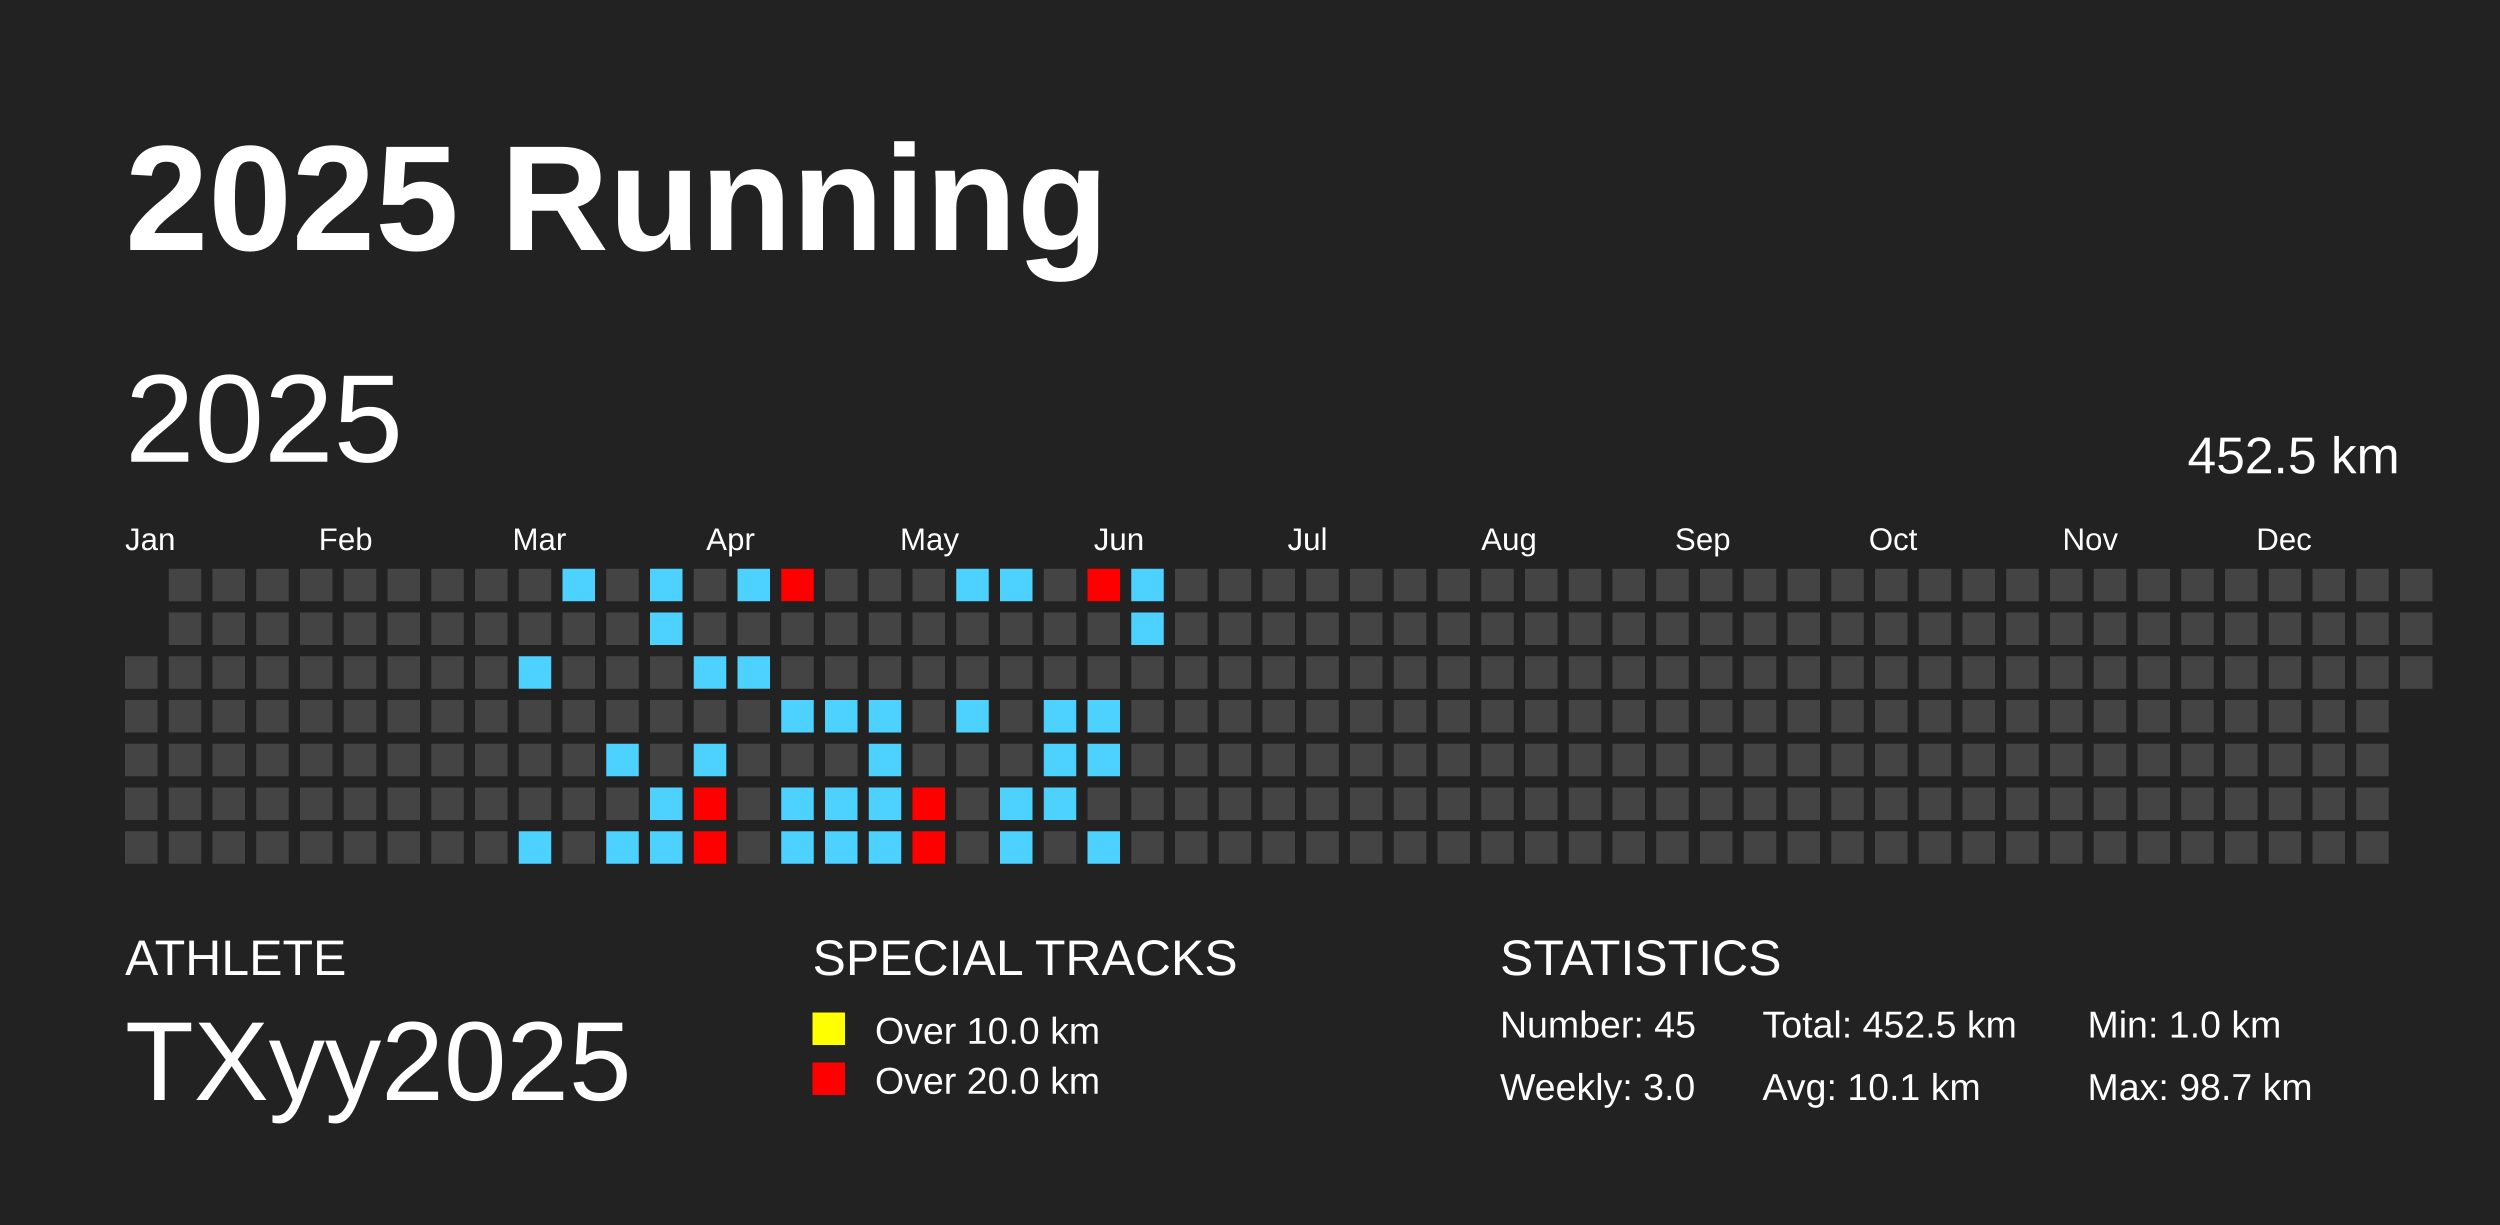
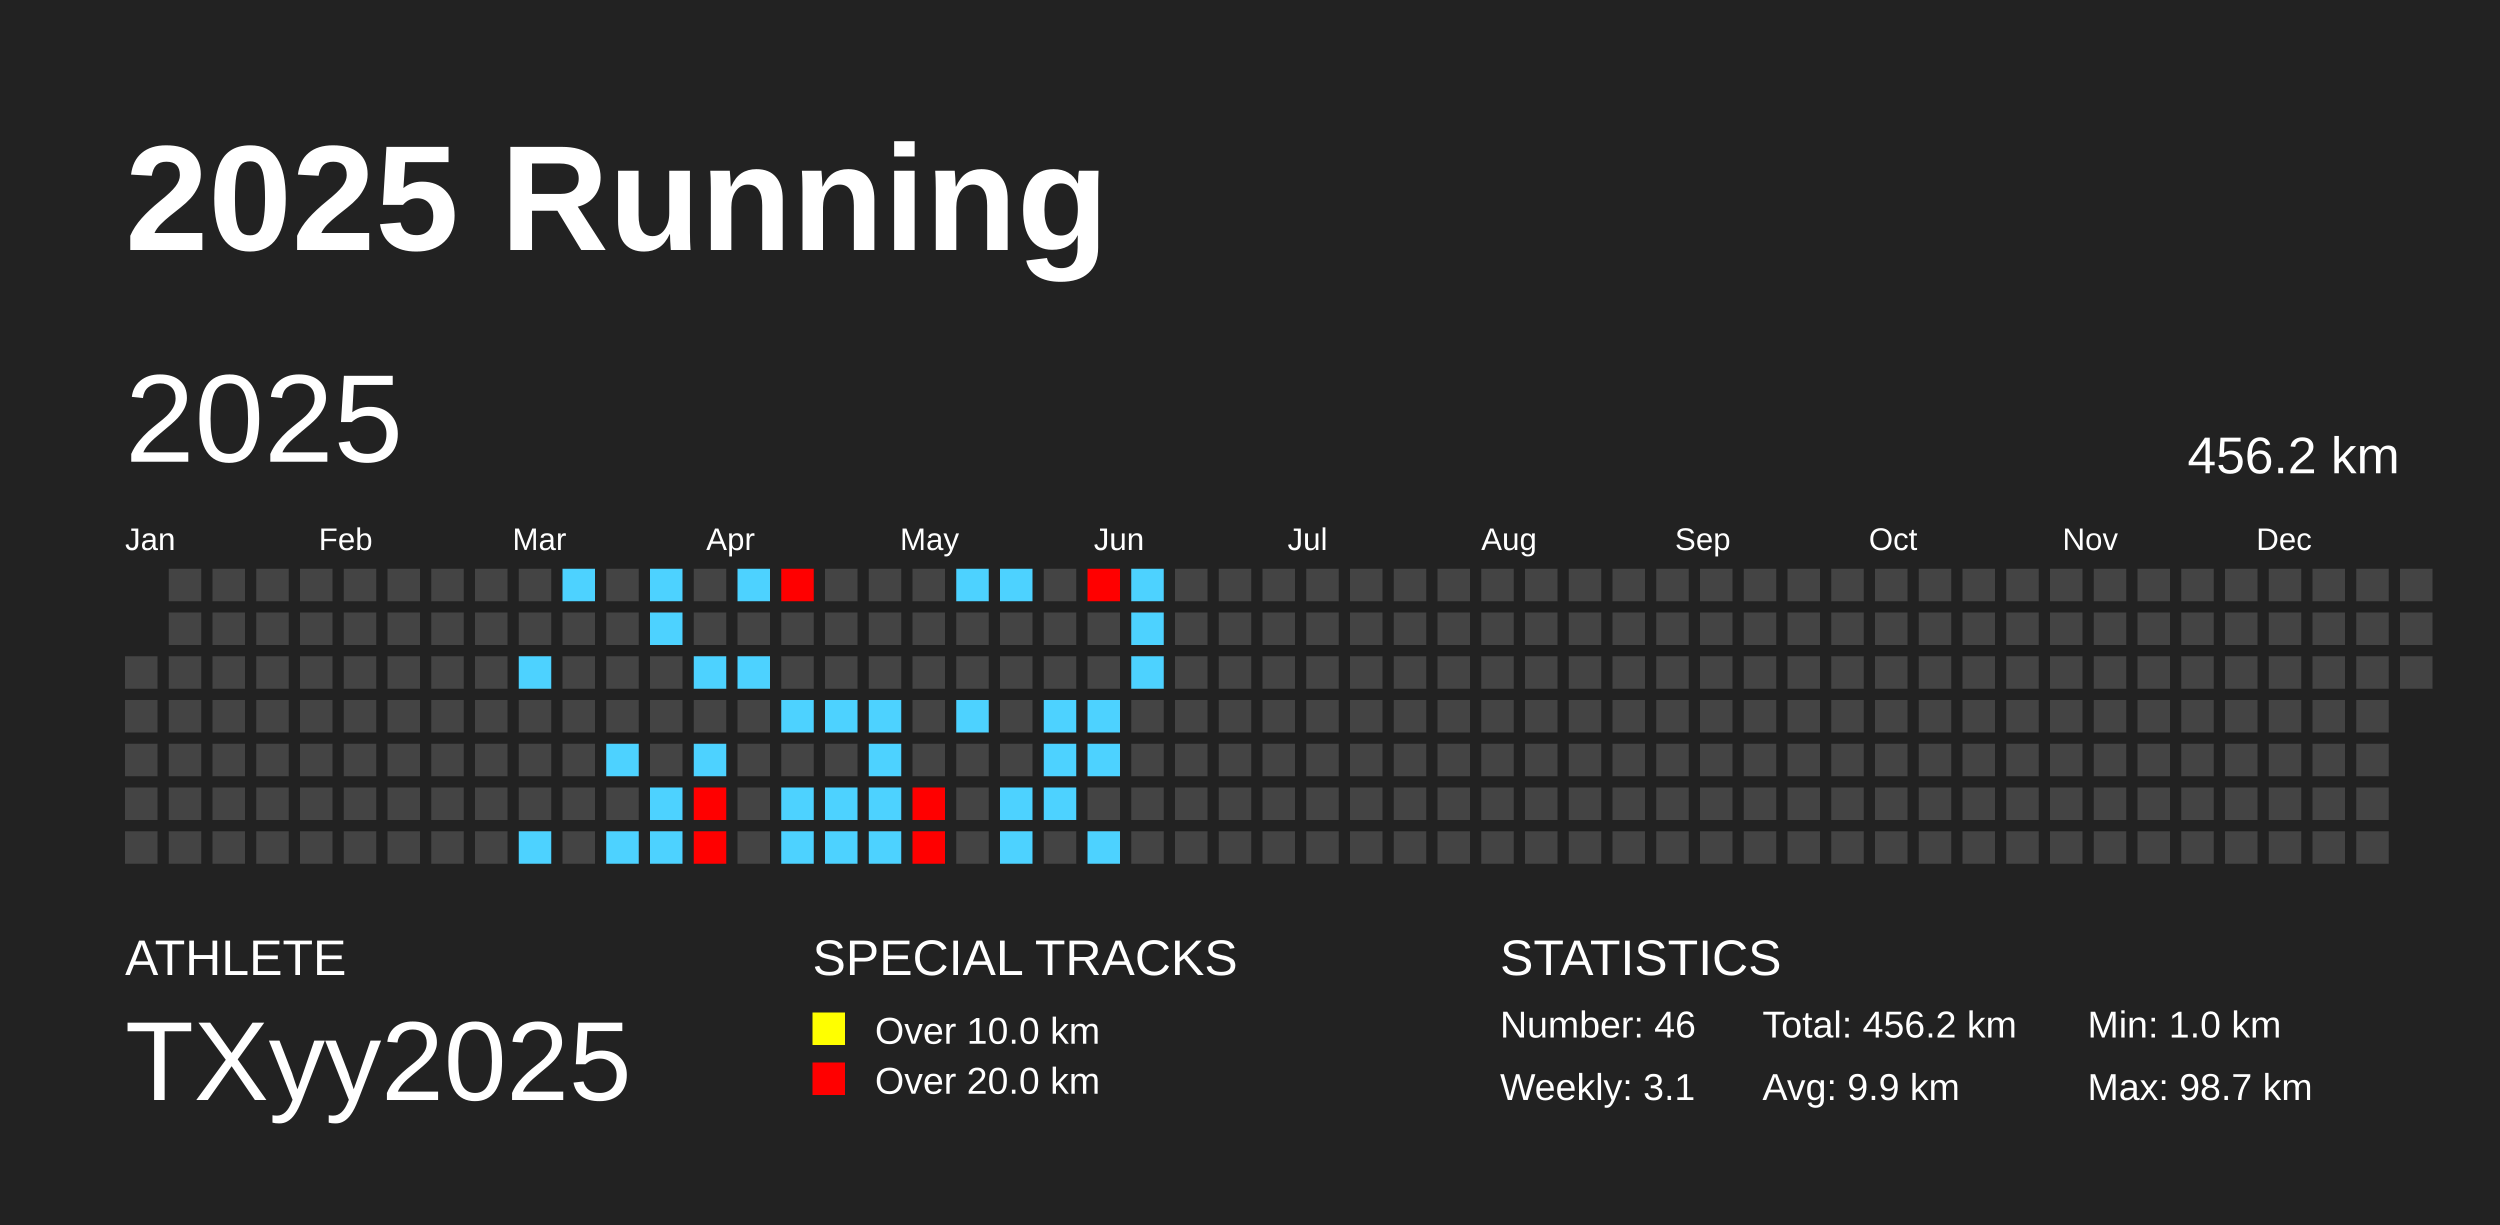
<svg xmlns="http://www.w3.org/2000/svg" baseProfile="full" height="98mm" version="1.1" viewBox="0,0,200,98" width="200mm">
  <defs />
  <rect fill="#222222" height="98" width="200" x="0" y="0" />
  <text fill="#FFFFFF" style="font-size:12px; font-family:Arial; font-weight:bold;" x="10" y="20">2025 Running</text>
  <text fill="#FFFFFF" style="font-size:4px; font-family:Arial" x="10" y="78">ATHLETE</text>
  <text fill="#FFFFFF" style="font-size:9px; font-family:Arial" x="10" y="88">TXyy2025</text>
  <text fill="#FFFFFF" style="font-size:4px; font-family:Arial" x="65" y="78">SPECIAL TRACKS</text>
  <rect fill="yellow" height="2.6" width="2.6" x="65" y="81" />
  <text fill="#FFFFFF" style="font-size:3px; font-family:Arial" x="70" y="83.5">Over 10.0 km</text>
  <rect fill="red" height="2.6" width="2.6" x="65" y="85" />
  <text fill="#FFFFFF" style="font-size:3px; font-family:Arial" x="70" y="87.5">Over 20.0 km</text>
  <text fill="#FFFFFF" style="font-size:4px; font-family:Arial" x="120" y="78">STATISTICS</text>
-   <text fill="#FFFFFF" style="font-size:3px; font-family:Arial" x="120" y="83">Number: 45</text>
-   <text fill="#FFFFFF" style="font-size:3px; font-family:Arial" x="120" y="88">Weekly: 3.0</text>
-   <text fill="#FFFFFF" style="font-size:3px; font-family:Arial" x="141" y="83">Total: 452.5 km</text>
-   <text fill="#FFFFFF" style="font-size:3px; font-family:Arial" x="141" y="88">Avg: 10.1 km</text>
+   <text fill="#FFFFFF" style="font-size:3px; font-family:Arial" x="120" y="83">Number: 46</text>
+   <text fill="#FFFFFF" style="font-size:3px; font-family:Arial" x="120" y="88">Weekly: 3.1</text>
+   <text fill="#FFFFFF" style="font-size:3px; font-family:Arial" x="141" y="83">Total: 456.2 km</text>
+   <text fill="#FFFFFF" style="font-size:3px; font-family:Arial" x="141" y="88">Avg: 9.9 km</text>
  <text fill="#FFFFFF" style="font-size:3px; font-family:Arial" x="167" y="83">Min: 1.0 km</text>
  <text fill="#FFFFFF" style="font-size:3px; font-family:Arial" x="167" y="88">Max: 98.7 km</text>
  <text dominant-baseline="hanging" fill="#FFFFFF" style="font-size:10.0px; font-family:Arial;" x="10" y="30">2025</text>
-   <text dominant-baseline="hanging" fill="#FFFFFF" style="font-size:4.125px; font-family:Arial;" x="175" y="35">452.5 km</text>
+   <text dominant-baseline="hanging" fill="#FFFFFF" style="font-size:4.125px; font-family:Arial;" x="175" y="35">456.2 km</text>
  <text fill="#FFFFFF" style="font-size:2.5px; font-family:Arial" x="10.0" y="44">Jan</text>
  <text fill="#FFFFFF" style="font-size:2.5px; font-family:Arial" x="25.5" y="44">Feb</text>
  <text fill="#FFFFFF" style="font-size:2.5px; font-family:Arial" x="41.0" y="44">Mar</text>
  <text fill="#FFFFFF" style="font-size:2.5px; font-family:Arial" x="56.5" y="44">Apr</text>
  <text fill="#FFFFFF" style="font-size:2.5px; font-family:Arial" x="72.0" y="44">May</text>
  <text fill="#FFFFFF" style="font-size:2.5px; font-family:Arial" x="87.5" y="44">Jun</text>
  <text fill="#FFFFFF" style="font-size:2.5px; font-family:Arial" x="103.0" y="44">Jul</text>
  <text fill="#FFFFFF" style="font-size:2.5px; font-family:Arial" x="118.5" y="44">Aug</text>
  <text fill="#FFFFFF" style="font-size:2.5px; font-family:Arial" x="134.0" y="44">Sep</text>
  <text fill="#FFFFFF" style="font-size:2.5px; font-family:Arial" x="149.5" y="44">Oct</text>
  <text fill="#FFFFFF" style="font-size:2.5px; font-family:Arial" x="165.0" y="44">Nov</text>
  <text fill="#FFFFFF" style="font-size:2.5px; font-family:Arial" x="180.5" y="44">Dec</text>
  <rect fill="#444444" height="2.6" width="2.6" x="10.0" y="52.5" />
  <rect fill="#444444" height="2.6" width="2.6" x="10.0" y="56.0" />
  <rect fill="#444444" height="2.6" width="2.6" x="10.0" y="59.5" />
  <rect fill="#444444" height="2.6" width="2.6" x="10.0" y="63.0" />
  <rect fill="#444444" height="2.6" width="2.6" x="10.0" y="66.5" />
  <rect fill="#444444" height="2.6" width="2.6" x="13.5" y="45.5" />
  <rect fill="#444444" height="2.6" width="2.6" x="13.5" y="49.0" />
  <rect fill="#444444" height="2.6" width="2.6" x="13.5" y="52.5" />
  <rect fill="#444444" height="2.6" width="2.6" x="13.5" y="56.0" />
  <rect fill="#444444" height="2.6" width="2.6" x="13.5" y="59.5" />
  <rect fill="#444444" height="2.6" width="2.6" x="13.5" y="63.0" />
  <rect fill="#444444" height="2.6" width="2.6" x="13.5" y="66.5" />
  <rect fill="#444444" height="2.6" width="2.6" x="17.0" y="45.5" />
  <rect fill="#444444" height="2.6" width="2.6" x="17.0" y="49.0" />
  <rect fill="#444444" height="2.6" width="2.6" x="17.0" y="52.5" />
  <rect fill="#444444" height="2.6" width="2.6" x="17.0" y="56.0" />
  <rect fill="#444444" height="2.6" width="2.6" x="17.0" y="59.5" />
  <rect fill="#444444" height="2.6" width="2.6" x="17.0" y="63.0" />
  <rect fill="#444444" height="2.6" width="2.6" x="17.0" y="66.5" />
  <rect fill="#444444" height="2.6" width="2.6" x="20.5" y="45.5" />
  <rect fill="#444444" height="2.6" width="2.6" x="20.5" y="49.0" />
  <rect fill="#444444" height="2.6" width="2.6" x="20.5" y="52.5" />
  <rect fill="#444444" height="2.6" width="2.6" x="20.5" y="56.0" />
  <rect fill="#444444" height="2.6" width="2.6" x="20.5" y="59.5" />
  <rect fill="#444444" height="2.6" width="2.6" x="20.5" y="63.0" />
  <rect fill="#444444" height="2.6" width="2.6" x="20.5" y="66.5" />
  <rect fill="#444444" height="2.6" width="2.6" x="24.0" y="45.5" />
  <rect fill="#444444" height="2.6" width="2.6" x="24.0" y="49.0" />
  <rect fill="#444444" height="2.6" width="2.6" x="24.0" y="52.5" />
  <rect fill="#444444" height="2.6" width="2.6" x="24.0" y="56.0" />
  <rect fill="#444444" height="2.6" width="2.6" x="24.0" y="59.5" />
  <rect fill="#444444" height="2.6" width="2.6" x="24.0" y="63.0" />
  <rect fill="#444444" height="2.6" width="2.6" x="24.0" y="66.5" />
  <rect fill="#444444" height="2.6" width="2.6" x="27.5" y="45.5" />
  <rect fill="#444444" height="2.6" width="2.6" x="27.5" y="49.0" />
  <rect fill="#444444" height="2.6" width="2.6" x="27.5" y="52.5" />
  <rect fill="#444444" height="2.6" width="2.6" x="27.5" y="56.0" />
  <rect fill="#444444" height="2.6" width="2.6" x="27.5" y="59.5" />
  <rect fill="#444444" height="2.6" width="2.6" x="27.5" y="63.0" />
  <rect fill="#444444" height="2.6" width="2.6" x="27.5" y="66.5" />
  <rect fill="#444444" height="2.6" width="2.6" x="31.0" y="45.5" />
  <rect fill="#444444" height="2.6" width="2.6" x="31.0" y="49.0" />
  <rect fill="#444444" height="2.6" width="2.6" x="31.0" y="52.5" />
  <rect fill="#444444" height="2.6" width="2.6" x="31.0" y="56.0" />
  <rect fill="#444444" height="2.6" width="2.6" x="31.0" y="59.5" />
  <rect fill="#444444" height="2.6" width="2.6" x="31.0" y="63.0" />
  <rect fill="#444444" height="2.6" width="2.6" x="31.0" y="66.5" />
  <rect fill="#444444" height="2.6" width="2.6" x="34.5" y="45.5" />
  <rect fill="#444444" height="2.6" width="2.6" x="34.5" y="49.0" />
  <rect fill="#444444" height="2.6" width="2.6" x="34.5" y="52.5" />
  <rect fill="#444444" height="2.6" width="2.6" x="34.5" y="56.0" />
  <rect fill="#444444" height="2.6" width="2.6" x="34.5" y="59.5" />
  <rect fill="#444444" height="2.6" width="2.6" x="34.5" y="63.0" />
  <rect fill="#444444" height="2.6" width="2.6" x="34.5" y="66.5" />
  <rect fill="#444444" height="2.6" width="2.6" x="38.0" y="45.5" />
  <rect fill="#444444" height="2.6" width="2.6" x="38.0" y="49.0" />
  <rect fill="#444444" height="2.6" width="2.6" x="38.0" y="52.5" />
  <rect fill="#444444" height="2.6" width="2.6" x="38.0" y="56.0" />
  <rect fill="#444444" height="2.6" width="2.6" x="38.0" y="59.5" />
  <rect fill="#444444" height="2.6" width="2.6" x="38.0" y="63.0" />
  <rect fill="#444444" height="2.6" width="2.6" x="38.0" y="66.5" />
  <rect fill="#444444" height="2.6" width="2.6" x="41.5" y="45.5" />
  <rect fill="#444444" height="2.6" width="2.6" x="41.5" y="49.0" />
  <rect fill="#4dd2ff" height="2.6" width="2.6" x="41.5" y="52.5" />
  <rect fill="#444444" height="2.6" width="2.6" x="41.5" y="56.0" />
  <rect fill="#444444" height="2.6" width="2.6" x="41.5" y="59.5" />
  <rect fill="#444444" height="2.6" width="2.6" x="41.5" y="63.0" />
  <rect fill="#4dd2ff" height="2.6" width="2.6" x="41.5" y="66.5" />
  <rect fill="#4dd2ff" height="2.6" width="2.6" x="45.0" y="45.5" />
  <rect fill="#444444" height="2.6" width="2.6" x="45.0" y="49.0" />
  <rect fill="#444444" height="2.6" width="2.6" x="45.0" y="52.5" />
  <rect fill="#444444" height="2.6" width="2.6" x="45.0" y="56.0" />
  <rect fill="#444444" height="2.6" width="2.6" x="45.0" y="59.5" />
  <rect fill="#444444" height="2.6" width="2.6" x="45.0" y="63.0" />
  <rect fill="#444444" height="2.6" width="2.6" x="45.0" y="66.5" />
  <rect fill="#444444" height="2.6" width="2.6" x="48.5" y="45.5" />
  <rect fill="#444444" height="2.6" width="2.6" x="48.5" y="49.0" />
  <rect fill="#444444" height="2.6" width="2.6" x="48.5" y="52.5" />
  <rect fill="#444444" height="2.6" width="2.6" x="48.5" y="56.0" />
  <rect fill="#4dd2ff" height="2.6" width="2.6" x="48.5" y="59.5" />
  <rect fill="#444444" height="2.6" width="2.6" x="48.5" y="63.0" />
  <rect fill="#4dd2ff" height="2.6" width="2.6" x="48.5" y="66.5" />
  <rect fill="#4dd2ff" height="2.6" width="2.6" x="52.0" y="45.5" />
  <rect fill="#4dd2ff" height="2.6" width="2.6" x="52.0" y="49.0" />
  <rect fill="#444444" height="2.6" width="2.6" x="52.0" y="52.5" />
  <rect fill="#444444" height="2.6" width="2.6" x="52.0" y="56.0" />
  <rect fill="#444444" height="2.6" width="2.6" x="52.0" y="59.5" />
  <rect fill="#4dd2ff" height="2.6" width="2.6" x="52.0" y="63.0" />
  <rect fill="#4dd2ff" height="2.6" width="2.6" x="52.0" y="66.5" />
  <rect fill="#444444" height="2.6" width="2.6" x="55.5" y="45.5" />
  <rect fill="#444444" height="2.6" width="2.6" x="55.5" y="49.0" />
  <rect fill="#4dd2ff" height="2.6" width="2.6" x="55.5" y="52.5" />
  <rect fill="#444444" height="2.6" width="2.6" x="55.5" y="56.0" />
  <rect fill="#4dd2ff" height="2.6" width="2.6" x="55.5" y="59.5" />
  <rect fill="red" height="2.6" width="2.6" x="55.5" y="63.0" />
  <rect fill="red" height="2.6" width="2.6" x="55.5" y="66.5" />
  <rect fill="#4dd2ff" height="2.6" width="2.6" x="59.0" y="45.5" />
  <rect fill="#444444" height="2.6" width="2.6" x="59.0" y="49.0" />
  <rect fill="#4dd2ff" height="2.6" width="2.6" x="59.0" y="52.5" />
  <rect fill="#444444" height="2.6" width="2.6" x="59.0" y="56.0" />
  <rect fill="#444444" height="2.6" width="2.6" x="59.0" y="59.5" />
  <rect fill="#444444" height="2.6" width="2.6" x="59.0" y="63.0" />
  <rect fill="#444444" height="2.6" width="2.6" x="59.0" y="66.5" />
  <rect fill="red" height="2.6" width="2.6" x="62.5" y="45.5" />
  <rect fill="#444444" height="2.6" width="2.6" x="62.5" y="49.0" />
  <rect fill="#444444" height="2.6" width="2.6" x="62.5" y="52.5" />
  <rect fill="#4dd2ff" height="2.6" width="2.6" x="62.5" y="56.0" />
  <rect fill="#444444" height="2.6" width="2.6" x="62.5" y="59.5" />
  <rect fill="#4dd2ff" height="2.6" width="2.6" x="62.5" y="63.0" />
  <rect fill="#4dd2ff" height="2.6" width="2.6" x="62.5" y="66.5" />
  <rect fill="#444444" height="2.6" width="2.6" x="66.0" y="45.5" />
  <rect fill="#444444" height="2.6" width="2.6" x="66.0" y="49.0" />
  <rect fill="#444444" height="2.6" width="2.6" x="66.0" y="52.5" />
  <rect fill="#4dd2ff" height="2.6" width="2.6" x="66.0" y="56.0" />
  <rect fill="#444444" height="2.6" width="2.6" x="66.0" y="59.5" />
  <rect fill="#4dd2ff" height="2.6" width="2.6" x="66.0" y="63.0" />
  <rect fill="#4dd2ff" height="2.6" width="2.6" x="66.0" y="66.5" />
  <rect fill="#444444" height="2.6" width="2.6" x="69.5" y="45.5" />
  <rect fill="#444444" height="2.6" width="2.6" x="69.5" y="49.0" />
  <rect fill="#444444" height="2.6" width="2.6" x="69.5" y="52.5" />
  <rect fill="#4dd2ff" height="2.6" width="2.6" x="69.5" y="56.0" />
  <rect fill="#4dd2ff" height="2.6" width="2.6" x="69.5" y="59.5" />
  <rect fill="#4dd2ff" height="2.6" width="2.6" x="69.5" y="63.0" />
  <rect fill="#4dd2ff" height="2.6" width="2.6" x="69.5" y="66.5" />
  <rect fill="#444444" height="2.6" width="2.6" x="73.0" y="45.5" />
  <rect fill="#444444" height="2.6" width="2.6" x="73.0" y="49.0" />
  <rect fill="#444444" height="2.6" width="2.6" x="73.0" y="52.5" />
  <rect fill="#444444" height="2.6" width="2.6" x="73.0" y="56.0" />
  <rect fill="#444444" height="2.6" width="2.6" x="73.0" y="59.5" />
  <rect fill="red" height="2.6" width="2.6" x="73.0" y="63.0" />
  <rect fill="red" height="2.6" width="2.6" x="73.0" y="66.5" />
  <rect fill="#4dd2ff" height="2.6" width="2.6" x="76.5" y="45.5" />
  <rect fill="#444444" height="2.6" width="2.6" x="76.5" y="49.0" />
  <rect fill="#444444" height="2.6" width="2.6" x="76.5" y="52.5" />
  <rect fill="#4dd2ff" height="2.6" width="2.6" x="76.5" y="56.0" />
  <rect fill="#444444" height="2.6" width="2.6" x="76.5" y="59.5" />
  <rect fill="#444444" height="2.6" width="2.6" x="76.5" y="63.0" />
  <rect fill="#444444" height="2.6" width="2.6" x="76.5" y="66.5" />
  <rect fill="#4dd2ff" height="2.6" width="2.6" x="80.0" y="45.5" />
  <rect fill="#444444" height="2.6" width="2.6" x="80.0" y="49.0" />
  <rect fill="#444444" height="2.6" width="2.6" x="80.0" y="52.5" />
  <rect fill="#444444" height="2.6" width="2.6" x="80.0" y="56.0" />
  <rect fill="#444444" height="2.6" width="2.6" x="80.0" y="59.5" />
  <rect fill="#4dd2ff" height="2.6" width="2.6" x="80.0" y="63.0" />
  <rect fill="#4dd2ff" height="2.6" width="2.6" x="80.0" y="66.5" />
  <rect fill="#444444" height="2.6" width="2.6" x="83.5" y="45.5" />
  <rect fill="#444444" height="2.6" width="2.6" x="83.5" y="49.0" />
  <rect fill="#444444" height="2.6" width="2.6" x="83.5" y="52.5" />
  <rect fill="#4dd2ff" height="2.6" width="2.6" x="83.5" y="56.0" />
  <rect fill="#4dd2ff" height="2.6" width="2.6" x="83.5" y="59.5" />
  <rect fill="#4dd2ff" height="2.6" width="2.6" x="83.5" y="63.0" />
  <rect fill="#444444" height="2.6" width="2.6" x="83.5" y="66.5" />
  <rect fill="red" height="2.6" width="2.6" x="87.0" y="45.5" />
  <rect fill="#444444" height="2.6" width="2.6" x="87.0" y="49.0" />
  <rect fill="#444444" height="2.6" width="2.6" x="87.0" y="52.5" />
  <rect fill="#4dd2ff" height="2.6" width="2.6" x="87.0" y="56.0" />
  <rect fill="#4dd2ff" height="2.6" width="2.6" x="87.0" y="59.5" />
  <rect fill="#444444" height="2.6" width="2.6" x="87.0" y="63.0" />
  <rect fill="#4dd2ff" height="2.6" width="2.6" x="87.0" y="66.5" />
  <rect fill="#4dd2ff" height="2.6" width="2.6" x="90.5" y="45.5" />
  <rect fill="#4dd2ff" height="2.6" width="2.6" x="90.5" y="49.0" />
-   <rect fill="#444444" height="2.6" width="2.6" x="90.5" y="52.5" />
+   <rect fill="#4dd2ff" height="2.6" width="2.6" x="90.5" y="52.5" />
  <rect fill="#444444" height="2.6" width="2.6" x="90.5" y="56.0" />
  <rect fill="#444444" height="2.6" width="2.6" x="90.5" y="59.5" />
  <rect fill="#444444" height="2.6" width="2.6" x="90.5" y="63.0" />
  <rect fill="#444444" height="2.6" width="2.6" x="90.5" y="66.5" />
  <rect fill="#444444" height="2.6" width="2.6" x="94.0" y="45.5" />
  <rect fill="#444444" height="2.6" width="2.6" x="94.0" y="49.0" />
  <rect fill="#444444" height="2.6" width="2.6" x="94.0" y="52.5" />
  <rect fill="#444444" height="2.6" width="2.6" x="94.0" y="56.0" />
  <rect fill="#444444" height="2.6" width="2.6" x="94.0" y="59.5" />
  <rect fill="#444444" height="2.6" width="2.6" x="94.0" y="63.0" />
  <rect fill="#444444" height="2.6" width="2.6" x="94.0" y="66.5" />
  <rect fill="#444444" height="2.6" width="2.6" x="97.5" y="45.5" />
  <rect fill="#444444" height="2.6" width="2.6" x="97.5" y="49.0" />
  <rect fill="#444444" height="2.6" width="2.6" x="97.5" y="52.5" />
  <rect fill="#444444" height="2.6" width="2.6" x="97.5" y="56.0" />
  <rect fill="#444444" height="2.6" width="2.6" x="97.5" y="59.5" />
  <rect fill="#444444" height="2.6" width="2.6" x="97.5" y="63.0" />
  <rect fill="#444444" height="2.6" width="2.6" x="97.5" y="66.5" />
  <rect fill="#444444" height="2.6" width="2.6" x="101.0" y="45.5" />
  <rect fill="#444444" height="2.6" width="2.6" x="101.0" y="49.0" />
  <rect fill="#444444" height="2.6" width="2.6" x="101.0" y="52.5" />
  <rect fill="#444444" height="2.6" width="2.6" x="101.0" y="56.0" />
  <rect fill="#444444" height="2.6" width="2.6" x="101.0" y="59.5" />
  <rect fill="#444444" height="2.6" width="2.6" x="101.0" y="63.0" />
  <rect fill="#444444" height="2.6" width="2.6" x="101.0" y="66.5" />
  <rect fill="#444444" height="2.6" width="2.6" x="104.5" y="45.5" />
  <rect fill="#444444" height="2.6" width="2.6" x="104.5" y="49.0" />
  <rect fill="#444444" height="2.6" width="2.6" x="104.5" y="52.5" />
  <rect fill="#444444" height="2.6" width="2.6" x="104.5" y="56.0" />
  <rect fill="#444444" height="2.6" width="2.6" x="104.5" y="59.5" />
  <rect fill="#444444" height="2.6" width="2.6" x="104.5" y="63.0" />
  <rect fill="#444444" height="2.6" width="2.6" x="104.5" y="66.5" />
  <rect fill="#444444" height="2.6" width="2.6" x="108.0" y="45.5" />
  <rect fill="#444444" height="2.6" width="2.6" x="108.0" y="49.0" />
  <rect fill="#444444" height="2.6" width="2.6" x="108.0" y="52.5" />
  <rect fill="#444444" height="2.6" width="2.6" x="108.0" y="56.0" />
  <rect fill="#444444" height="2.6" width="2.6" x="108.0" y="59.5" />
  <rect fill="#444444" height="2.6" width="2.6" x="108.0" y="63.0" />
  <rect fill="#444444" height="2.6" width="2.6" x="108.0" y="66.5" />
  <rect fill="#444444" height="2.6" width="2.6" x="111.5" y="45.5" />
  <rect fill="#444444" height="2.6" width="2.6" x="111.5" y="49.0" />
  <rect fill="#444444" height="2.6" width="2.6" x="111.5" y="52.5" />
  <rect fill="#444444" height="2.6" width="2.6" x="111.5" y="56.0" />
  <rect fill="#444444" height="2.6" width="2.6" x="111.5" y="59.5" />
  <rect fill="#444444" height="2.6" width="2.6" x="111.5" y="63.0" />
  <rect fill="#444444" height="2.6" width="2.6" x="111.5" y="66.5" />
  <rect fill="#444444" height="2.6" width="2.6" x="115.0" y="45.5" />
  <rect fill="#444444" height="2.6" width="2.6" x="115.0" y="49.0" />
  <rect fill="#444444" height="2.6" width="2.6" x="115.0" y="52.5" />
  <rect fill="#444444" height="2.6" width="2.6" x="115.0" y="56.0" />
  <rect fill="#444444" height="2.6" width="2.6" x="115.0" y="59.5" />
  <rect fill="#444444" height="2.6" width="2.6" x="115.0" y="63.0" />
  <rect fill="#444444" height="2.6" width="2.6" x="115.0" y="66.5" />
  <rect fill="#444444" height="2.6" width="2.6" x="118.5" y="45.5" />
  <rect fill="#444444" height="2.6" width="2.6" x="118.5" y="49.0" />
  <rect fill="#444444" height="2.6" width="2.6" x="118.5" y="52.5" />
  <rect fill="#444444" height="2.6" width="2.6" x="118.5" y="56.0" />
  <rect fill="#444444" height="2.6" width="2.6" x="118.5" y="59.5" />
  <rect fill="#444444" height="2.6" width="2.6" x="118.5" y="63.0" />
  <rect fill="#444444" height="2.6" width="2.6" x="118.5" y="66.5" />
  <rect fill="#444444" height="2.6" width="2.6" x="122.0" y="45.5" />
  <rect fill="#444444" height="2.6" width="2.6" x="122.0" y="49.0" />
  <rect fill="#444444" height="2.6" width="2.6" x="122.0" y="52.5" />
  <rect fill="#444444" height="2.6" width="2.6" x="122.0" y="56.0" />
  <rect fill="#444444" height="2.6" width="2.6" x="122.0" y="59.5" />
  <rect fill="#444444" height="2.6" width="2.6" x="122.0" y="63.0" />
  <rect fill="#444444" height="2.6" width="2.6" x="122.0" y="66.5" />
  <rect fill="#444444" height="2.6" width="2.6" x="125.5" y="45.5" />
  <rect fill="#444444" height="2.6" width="2.6" x="125.5" y="49.0" />
  <rect fill="#444444" height="2.6" width="2.6" x="125.5" y="52.5" />
  <rect fill="#444444" height="2.6" width="2.6" x="125.5" y="56.0" />
  <rect fill="#444444" height="2.6" width="2.6" x="125.5" y="59.5" />
  <rect fill="#444444" height="2.6" width="2.6" x="125.5" y="63.0" />
  <rect fill="#444444" height="2.6" width="2.6" x="125.5" y="66.5" />
  <rect fill="#444444" height="2.6" width="2.6" x="129.0" y="45.5" />
  <rect fill="#444444" height="2.6" width="2.6" x="129.0" y="49.0" />
  <rect fill="#444444" height="2.6" width="2.6" x="129.0" y="52.5" />
  <rect fill="#444444" height="2.6" width="2.6" x="129.0" y="56.0" />
  <rect fill="#444444" height="2.6" width="2.6" x="129.0" y="59.5" />
  <rect fill="#444444" height="2.6" width="2.6" x="129.0" y="63.0" />
  <rect fill="#444444" height="2.6" width="2.6" x="129.0" y="66.5" />
  <rect fill="#444444" height="2.6" width="2.6" x="132.5" y="45.5" />
  <rect fill="#444444" height="2.6" width="2.6" x="132.5" y="49.0" />
  <rect fill="#444444" height="2.6" width="2.6" x="132.5" y="52.5" />
  <rect fill="#444444" height="2.6" width="2.6" x="132.5" y="56.0" />
  <rect fill="#444444" height="2.6" width="2.6" x="132.5" y="59.5" />
  <rect fill="#444444" height="2.6" width="2.6" x="132.5" y="63.0" />
  <rect fill="#444444" height="2.6" width="2.6" x="132.5" y="66.5" />
  <rect fill="#444444" height="2.6" width="2.6" x="136.0" y="45.5" />
  <rect fill="#444444" height="2.6" width="2.6" x="136.0" y="49.0" />
  <rect fill="#444444" height="2.6" width="2.6" x="136.0" y="52.5" />
  <rect fill="#444444" height="2.6" width="2.6" x="136.0" y="56.0" />
  <rect fill="#444444" height="2.6" width="2.6" x="136.0" y="59.5" />
  <rect fill="#444444" height="2.6" width="2.6" x="136.0" y="63.0" />
  <rect fill="#444444" height="2.6" width="2.6" x="136.0" y="66.5" />
  <rect fill="#444444" height="2.6" width="2.6" x="139.5" y="45.5" />
  <rect fill="#444444" height="2.6" width="2.6" x="139.5" y="49.0" />
  <rect fill="#444444" height="2.6" width="2.6" x="139.5" y="52.5" />
  <rect fill="#444444" height="2.6" width="2.6" x="139.5" y="56.0" />
  <rect fill="#444444" height="2.6" width="2.6" x="139.5" y="59.5" />
  <rect fill="#444444" height="2.6" width="2.6" x="139.5" y="63.0" />
  <rect fill="#444444" height="2.6" width="2.6" x="139.5" y="66.5" />
  <rect fill="#444444" height="2.6" width="2.6" x="143.0" y="45.5" />
  <rect fill="#444444" height="2.6" width="2.6" x="143.0" y="49.0" />
  <rect fill="#444444" height="2.6" width="2.6" x="143.0" y="52.5" />
  <rect fill="#444444" height="2.6" width="2.6" x="143.0" y="56.0" />
  <rect fill="#444444" height="2.6" width="2.6" x="143.0" y="59.5" />
  <rect fill="#444444" height="2.6" width="2.6" x="143.0" y="63.0" />
  <rect fill="#444444" height="2.6" width="2.6" x="143.0" y="66.5" />
  <rect fill="#444444" height="2.6" width="2.6" x="146.5" y="45.5" />
  <rect fill="#444444" height="2.6" width="2.6" x="146.5" y="49.0" />
  <rect fill="#444444" height="2.6" width="2.6" x="146.5" y="52.5" />
  <rect fill="#444444" height="2.6" width="2.6" x="146.5" y="56.0" />
  <rect fill="#444444" height="2.6" width="2.6" x="146.5" y="59.5" />
  <rect fill="#444444" height="2.6" width="2.6" x="146.5" y="63.0" />
  <rect fill="#444444" height="2.6" width="2.6" x="146.5" y="66.5" />
  <rect fill="#444444" height="2.6" width="2.6" x="150.0" y="45.5" />
  <rect fill="#444444" height="2.6" width="2.6" x="150.0" y="49.0" />
  <rect fill="#444444" height="2.6" width="2.6" x="150.0" y="52.5" />
  <rect fill="#444444" height="2.6" width="2.6" x="150.0" y="56.0" />
  <rect fill="#444444" height="2.6" width="2.6" x="150.0" y="59.5" />
  <rect fill="#444444" height="2.6" width="2.6" x="150.0" y="63.0" />
  <rect fill="#444444" height="2.6" width="2.6" x="150.0" y="66.5" />
  <rect fill="#444444" height="2.6" width="2.6" x="153.5" y="45.5" />
  <rect fill="#444444" height="2.6" width="2.6" x="153.5" y="49.0" />
  <rect fill="#444444" height="2.6" width="2.6" x="153.5" y="52.5" />
  <rect fill="#444444" height="2.6" width="2.6" x="153.5" y="56.0" />
  <rect fill="#444444" height="2.6" width="2.6" x="153.5" y="59.5" />
  <rect fill="#444444" height="2.6" width="2.6" x="153.5" y="63.0" />
  <rect fill="#444444" height="2.6" width="2.6" x="153.5" y="66.5" />
  <rect fill="#444444" height="2.6" width="2.6" x="157.0" y="45.5" />
  <rect fill="#444444" height="2.6" width="2.6" x="157.0" y="49.0" />
  <rect fill="#444444" height="2.6" width="2.6" x="157.0" y="52.5" />
  <rect fill="#444444" height="2.6" width="2.6" x="157.0" y="56.0" />
  <rect fill="#444444" height="2.6" width="2.6" x="157.0" y="59.5" />
  <rect fill="#444444" height="2.6" width="2.6" x="157.0" y="63.0" />
  <rect fill="#444444" height="2.6" width="2.6" x="157.0" y="66.5" />
  <rect fill="#444444" height="2.6" width="2.6" x="160.5" y="45.5" />
  <rect fill="#444444" height="2.6" width="2.6" x="160.5" y="49.0" />
  <rect fill="#444444" height="2.6" width="2.6" x="160.5" y="52.5" />
  <rect fill="#444444" height="2.6" width="2.6" x="160.5" y="56.0" />
  <rect fill="#444444" height="2.6" width="2.6" x="160.5" y="59.5" />
  <rect fill="#444444" height="2.6" width="2.6" x="160.5" y="63.0" />
  <rect fill="#444444" height="2.6" width="2.6" x="160.5" y="66.5" />
  <rect fill="#444444" height="2.6" width="2.6" x="164.0" y="45.5" />
  <rect fill="#444444" height="2.6" width="2.6" x="164.0" y="49.0" />
  <rect fill="#444444" height="2.6" width="2.6" x="164.0" y="52.5" />
  <rect fill="#444444" height="2.6" width="2.6" x="164.0" y="56.0" />
  <rect fill="#444444" height="2.6" width="2.6" x="164.0" y="59.5" />
  <rect fill="#444444" height="2.6" width="2.6" x="164.0" y="63.0" />
  <rect fill="#444444" height="2.6" width="2.6" x="164.0" y="66.5" />
  <rect fill="#444444" height="2.6" width="2.6" x="167.5" y="45.5" />
  <rect fill="#444444" height="2.6" width="2.6" x="167.5" y="49.0" />
  <rect fill="#444444" height="2.6" width="2.6" x="167.5" y="52.5" />
  <rect fill="#444444" height="2.6" width="2.6" x="167.5" y="56.0" />
  <rect fill="#444444" height="2.6" width="2.6" x="167.5" y="59.5" />
  <rect fill="#444444" height="2.6" width="2.6" x="167.5" y="63.0" />
  <rect fill="#444444" height="2.6" width="2.6" x="167.5" y="66.5" />
  <rect fill="#444444" height="2.6" width="2.6" x="171.0" y="45.5" />
  <rect fill="#444444" height="2.6" width="2.6" x="171.0" y="49.0" />
  <rect fill="#444444" height="2.6" width="2.6" x="171.0" y="52.5" />
  <rect fill="#444444" height="2.6" width="2.6" x="171.0" y="56.0" />
  <rect fill="#444444" height="2.6" width="2.6" x="171.0" y="59.5" />
  <rect fill="#444444" height="2.6" width="2.6" x="171.0" y="63.0" />
  <rect fill="#444444" height="2.6" width="2.6" x="171.0" y="66.5" />
  <rect fill="#444444" height="2.6" width="2.6" x="174.5" y="45.5" />
  <rect fill="#444444" height="2.6" width="2.6" x="174.5" y="49.0" />
  <rect fill="#444444" height="2.6" width="2.6" x="174.5" y="52.5" />
  <rect fill="#444444" height="2.6" width="2.6" x="174.5" y="56.0" />
  <rect fill="#444444" height="2.6" width="2.6" x="174.5" y="59.5" />
  <rect fill="#444444" height="2.6" width="2.6" x="174.5" y="63.0" />
  <rect fill="#444444" height="2.6" width="2.6" x="174.5" y="66.5" />
  <rect fill="#444444" height="2.6" width="2.6" x="178.0" y="45.5" />
  <rect fill="#444444" height="2.6" width="2.6" x="178.0" y="49.0" />
  <rect fill="#444444" height="2.6" width="2.6" x="178.0" y="52.5" />
  <rect fill="#444444" height="2.6" width="2.6" x="178.0" y="56.0" />
  <rect fill="#444444" height="2.6" width="2.6" x="178.0" y="59.5" />
  <rect fill="#444444" height="2.6" width="2.6" x="178.0" y="63.0" />
  <rect fill="#444444" height="2.6" width="2.6" x="178.0" y="66.5" />
  <rect fill="#444444" height="2.6" width="2.6" x="181.5" y="45.5" />
  <rect fill="#444444" height="2.6" width="2.6" x="181.5" y="49.0" />
  <rect fill="#444444" height="2.6" width="2.6" x="181.5" y="52.5" />
  <rect fill="#444444" height="2.6" width="2.6" x="181.5" y="56.0" />
  <rect fill="#444444" height="2.6" width="2.6" x="181.5" y="59.5" />
  <rect fill="#444444" height="2.6" width="2.6" x="181.5" y="63.0" />
  <rect fill="#444444" height="2.6" width="2.6" x="181.5" y="66.5" />
  <rect fill="#444444" height="2.6" width="2.6" x="185.0" y="45.5" />
  <rect fill="#444444" height="2.6" width="2.6" x="185.0" y="49.0" />
  <rect fill="#444444" height="2.6" width="2.6" x="185.0" y="52.5" />
  <rect fill="#444444" height="2.6" width="2.6" x="185.0" y="56.0" />
  <rect fill="#444444" height="2.6" width="2.6" x="185.0" y="59.5" />
  <rect fill="#444444" height="2.6" width="2.6" x="185.0" y="63.0" />
  <rect fill="#444444" height="2.6" width="2.6" x="185.0" y="66.5" />
  <rect fill="#444444" height="2.6" width="2.6" x="188.5" y="45.5" />
  <rect fill="#444444" height="2.6" width="2.6" x="188.5" y="49.0" />
  <rect fill="#444444" height="2.6" width="2.6" x="188.5" y="52.5" />
  <rect fill="#444444" height="2.6" width="2.6" x="188.5" y="56.0" />
  <rect fill="#444444" height="2.6" width="2.6" x="188.5" y="59.5" />
  <rect fill="#444444" height="2.6" width="2.6" x="188.5" y="63.0" />
  <rect fill="#444444" height="2.6" width="2.6" x="188.5" y="66.5" />
  <rect fill="#444444" height="2.6" width="2.6" x="192.0" y="45.5" />
  <rect fill="#444444" height="2.6" width="2.6" x="192.0" y="49.0" />
  <rect fill="#444444" height="2.6" width="2.6" x="192.0" y="52.5" />
</svg>
